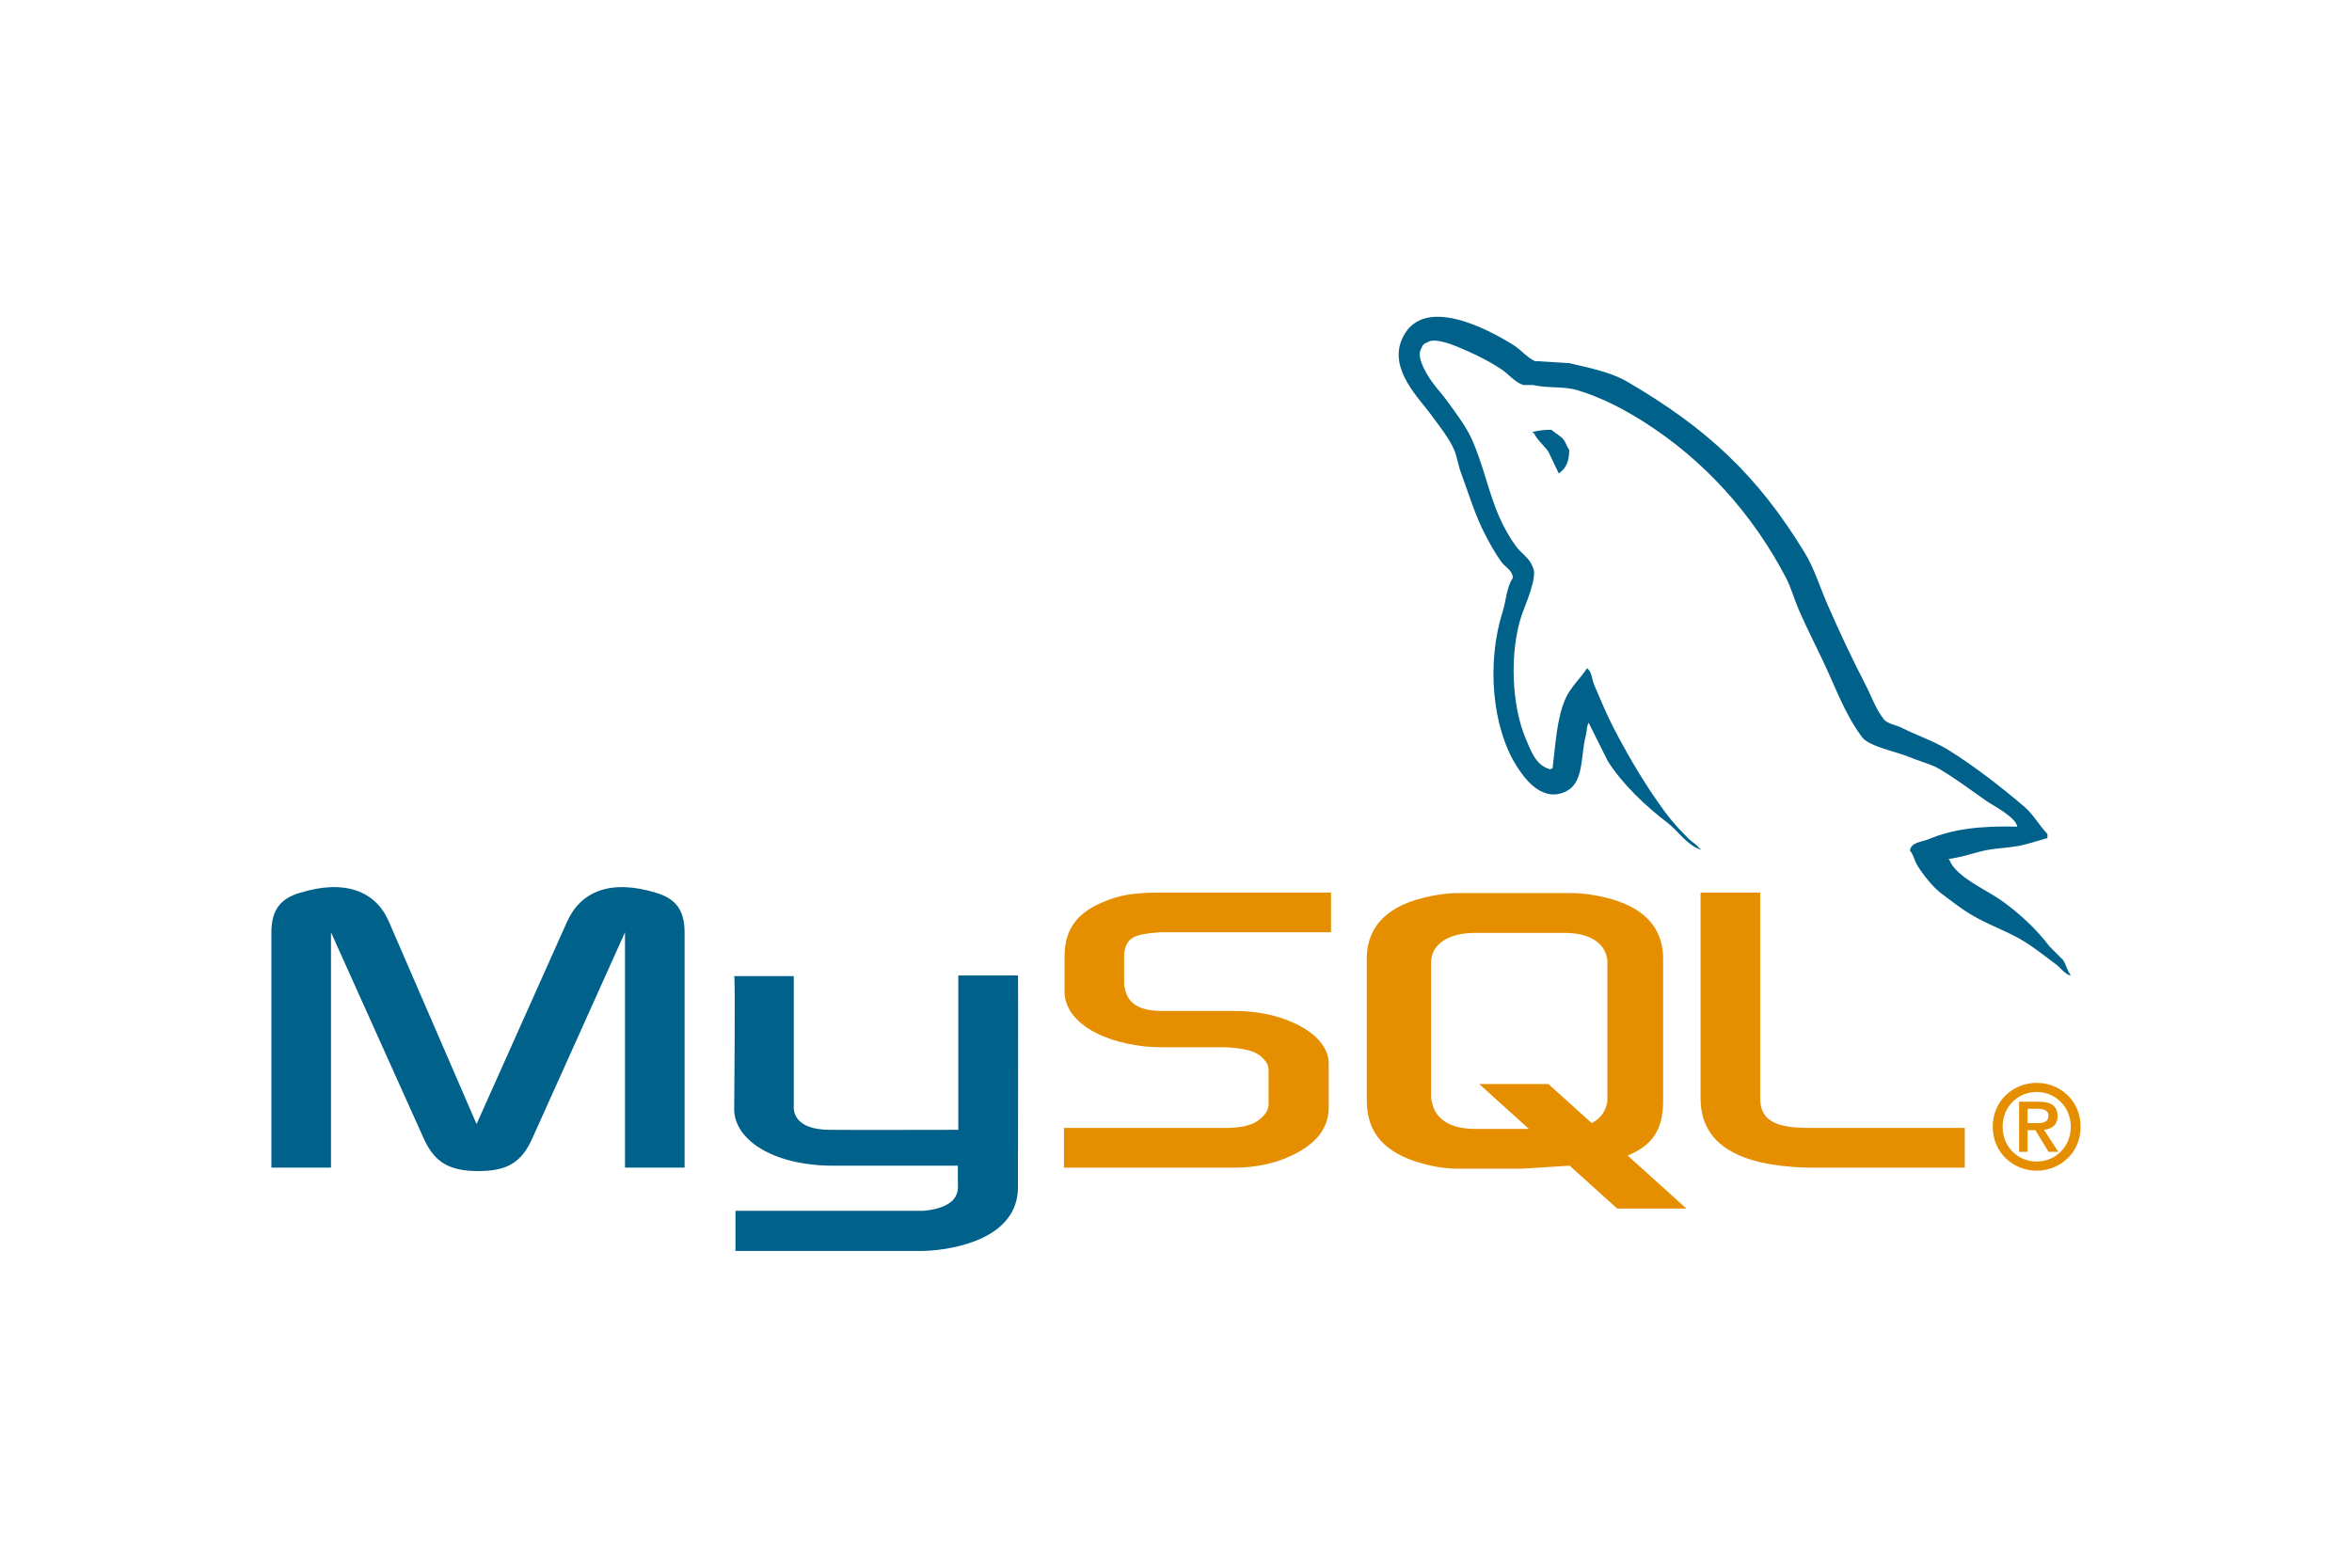
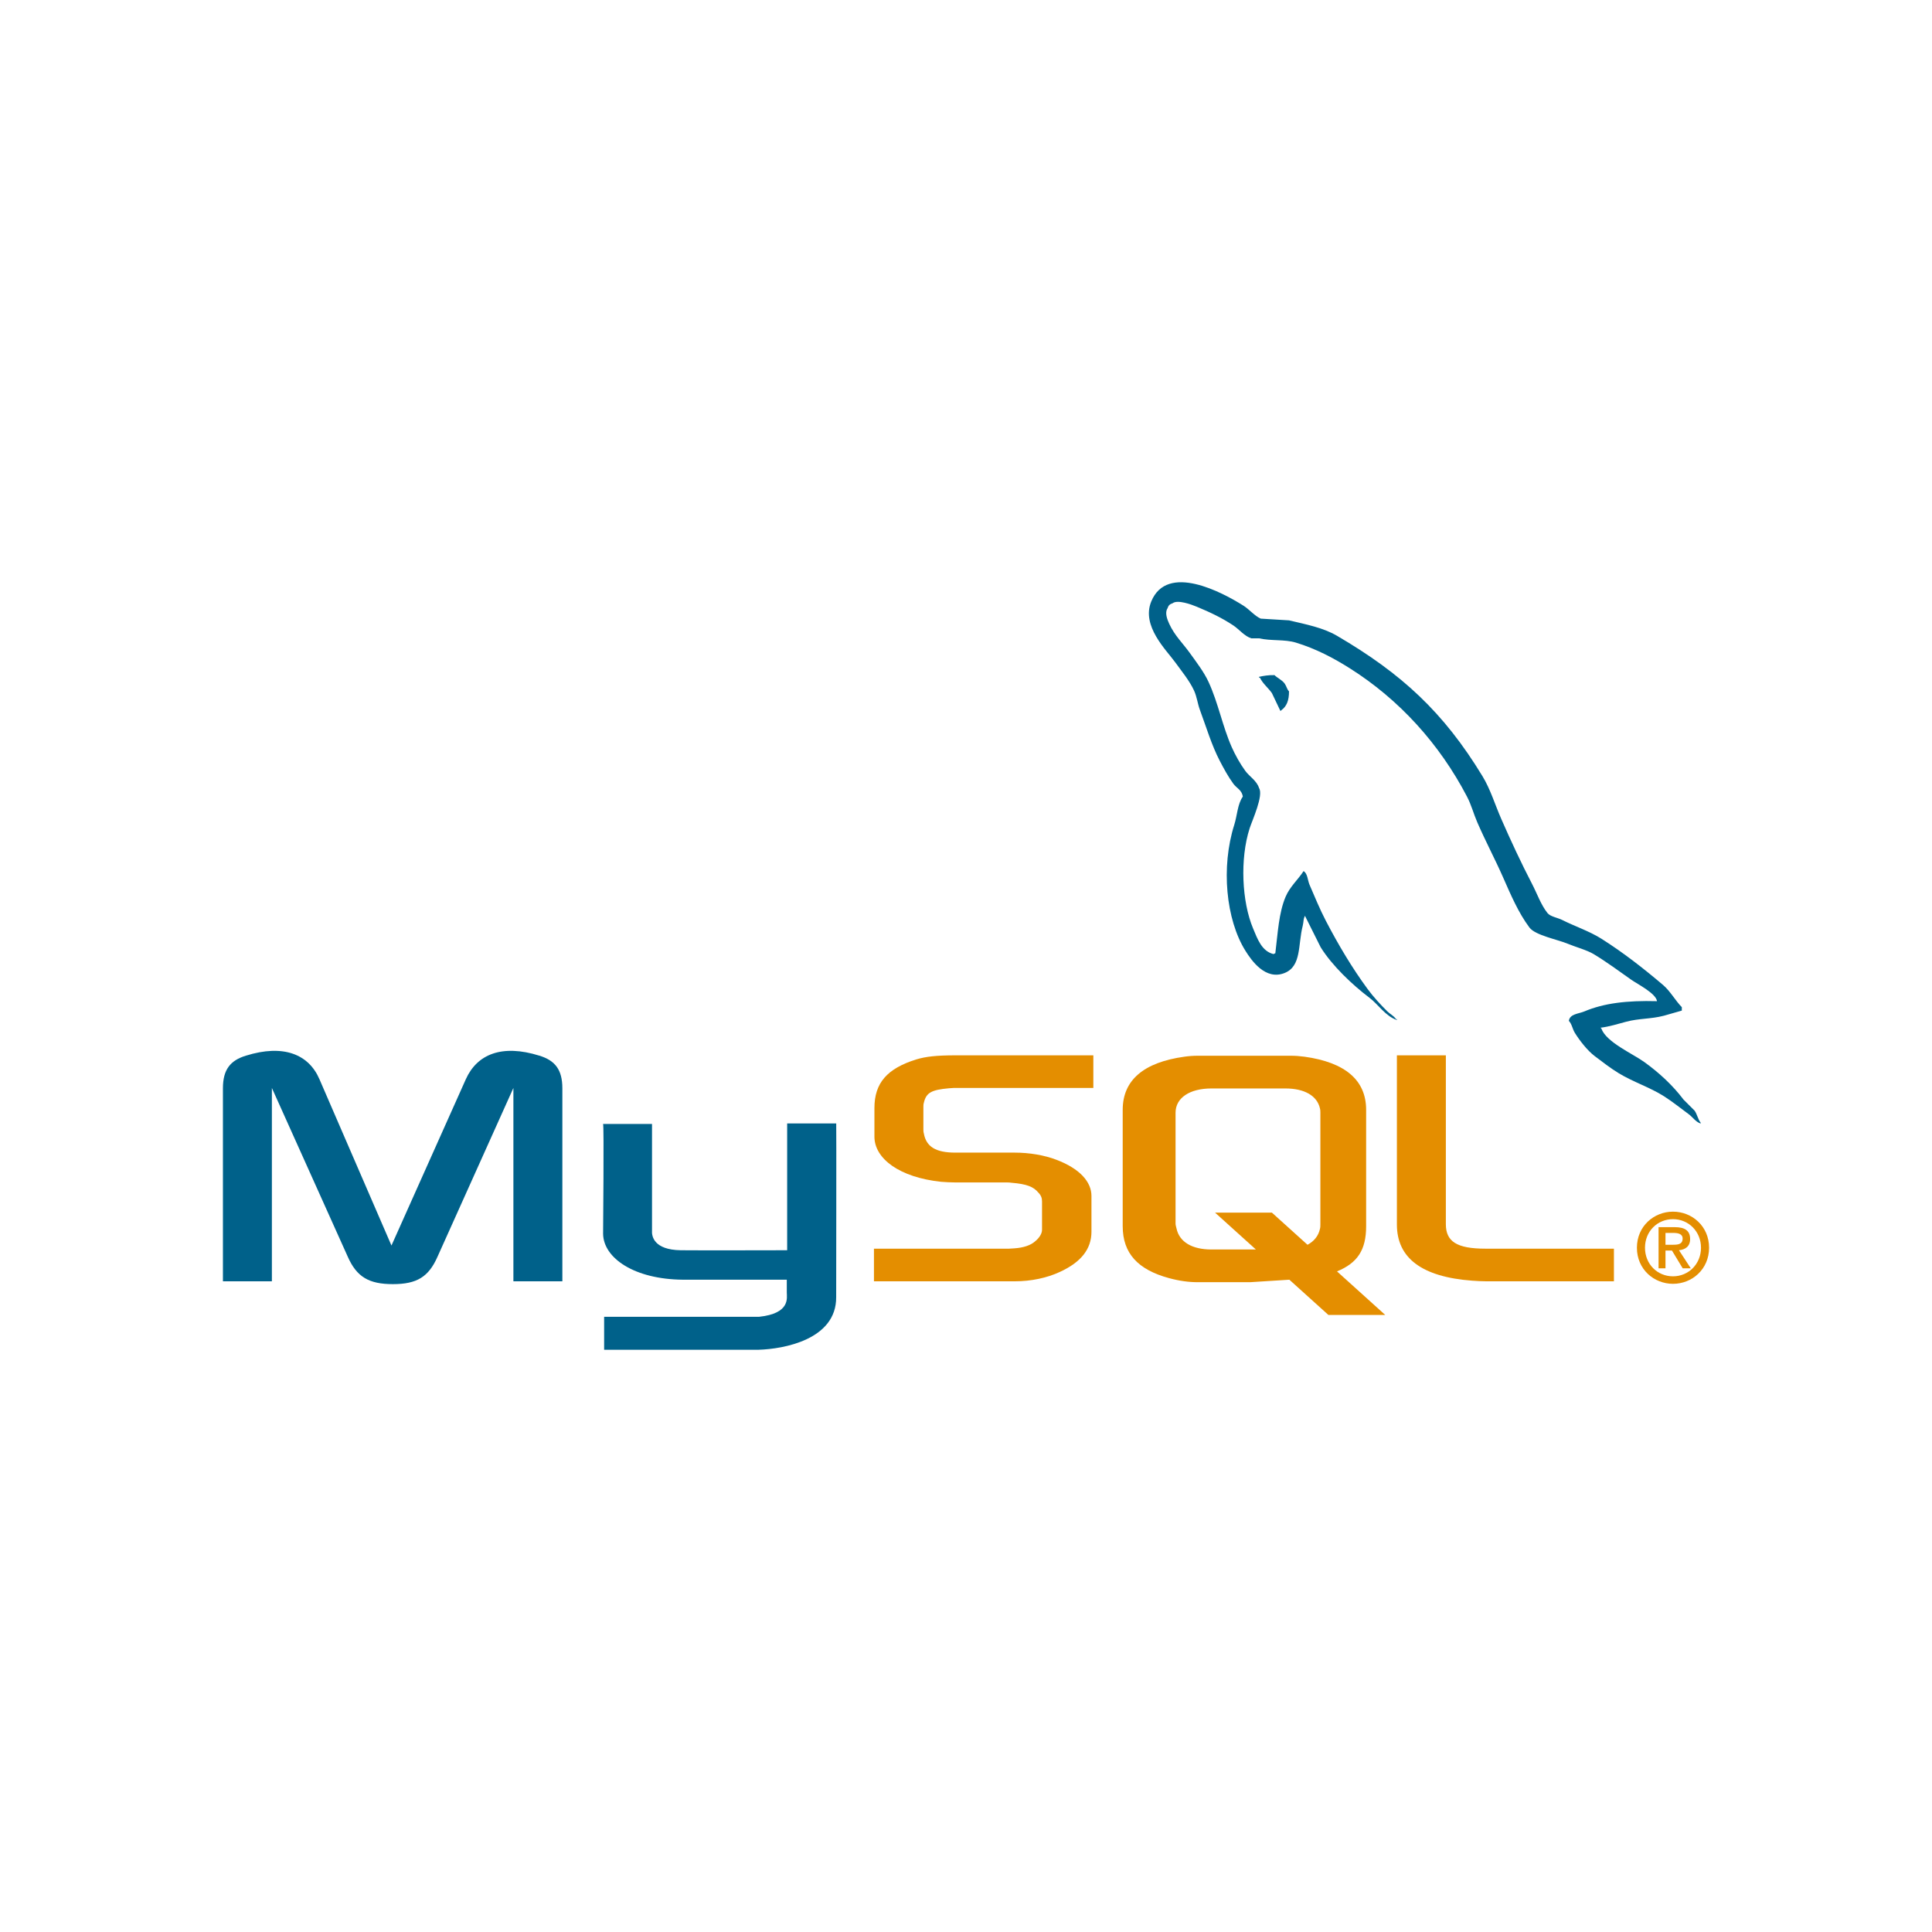
- <svg xmlns="http://www.w3.org/2000/svg" height="800" width="1200" viewBox="-58.47 -50.326 506.739 301.957">
+ <svg xmlns="http://www.w3.org/2000/svg" height="2em" width="2em" viewBox="-58.47 -50.326 506.739 301.957">
  <path d="M0 183.354h12.842v-50.711l19.88 44.208c2.346 5.35 5.557 7.244 11.854 7.244 6.298 0 9.385-1.893 11.732-7.244l19.88-44.208v50.71H89.03v-50.627c0-4.94-1.976-7.327-6.05-8.561-9.755-3.046-16.3-.412-19.264 6.174l-19.51 43.63-18.892-43.63c-2.84-6.586-9.508-9.22-19.263-6.174C1.976 125.399 0 127.787 0 132.725v50.629zm99.708-41.276h12.838v27.938c-.12 1.518.487 5.08 7.522 5.19 3.589.057 27.7 0 27.925 0v-33.264h12.868c.059 0-.013 45.364-.012 45.557.07 11.188-13.882 13.618-20.313 13.806h-40.55v-8.64c.072 0 40.52.009 40.622-.001 8.265-.873 7.289-4.981 7.288-6.364v-3.368H120.6c-12.7-.117-20.786-5.66-20.886-12.035-.01-.591.274-28.54-.007-28.82z" fill="#00618a" />
  <path d="M170.758 183.354h36.92c4.322 0 8.52-.905 11.855-2.47 5.556-2.551 8.273-6.008 8.273-10.537v-9.384c0-3.705-3.087-7.163-9.138-9.467-3.211-1.236-7.162-1.894-10.99-1.894h-15.56c-5.184 0-7.654-1.564-8.271-5.021-.124-.412-.124-.742-.124-1.153v-5.844c0-.33 0-.66.124-1.071.617-2.634 1.976-3.376 6.544-3.787.37 0 .864-.083 1.235-.083H228.3v-8.56h-36.057c-5.186 0-7.903.329-10.372 1.069-7.656 2.388-10.99 6.175-10.99 12.76v7.492c0 5.763 6.545 10.702 17.534 11.854 1.236.082 2.47.164 3.704.164h13.336c.495 0 .989 0 1.359.083 4.075.33 5.803 1.07 7.039 2.552.74.74.987 1.482.987 2.305v7.49c0 .907-.617 2.06-1.851 3.047-1.112.988-2.964 1.647-5.434 1.812-.494 0-.864.082-1.358.082h-35.44v8.56zm137.16-14.9c0 8.808 6.544 13.748 19.757 14.736 1.234.082 2.47.164 3.704.164h33.464v-8.561h-33.711c-7.532 0-10.372-1.894-10.372-6.421v-44.29h-12.842v44.372zm-71.916.449V138.38c0-7.754 5.445-12.457 16.209-13.942a24.63 24.63 0 013.465-.247h24.376c1.237 0 2.352.083 3.589.247 10.765 1.485 16.209 6.188 16.209 13.942v30.522c0 6.29-2.312 9.658-7.641 11.852l12.65 11.418h-14.911l-10.234-9.238-10.303.653h-13.735c-2.351 0-4.825-.331-7.548-1.073-8.166-2.227-12.126-6.517-12.126-13.612zm13.86-.742c0 .413.124.825.248 1.32.742 3.547 4.083 5.527 9.156 5.527h11.667l-10.717-9.675h14.91l9.348 8.438c1.722-.918 2.856-2.322 3.252-4.125.123-.412.123-.825.123-1.237v-29.285c0-.33 0-.743-.123-1.156-.743-3.3-4.084-5.196-9.033-5.196h-19.427c-5.691 0-9.403 2.475-9.403 6.352v29.037z" fill="#e48e00" />
  <path d="M376.14 109.88c-7.893-.214-13.923.52-19.078 2.694-1.465.618-3.801.634-4.04 2.47.805.844.93 2.104 1.57 3.142 1.23 1.992 3.309 4.661 5.163 6.061 2.026 1.53 4.114 3.165 6.286 4.49 3.863 2.355 8.176 3.7 11.896 6.06 2.192 1.391 4.37 3.143 6.509 4.713 1.057.776 1.768 1.983 3.142 2.47v-.225c-.722-.919-.908-2.183-1.571-3.143l-2.918-2.918c-2.853-3.787-6.475-7.113-10.325-9.876-3.07-2.204-9.942-5.18-11.223-8.754l-.225-.225c2.177-.245 4.726-1.033 6.735-1.57 3.375-.906 6.39-.672 9.876-1.572 1.57-.449 3.142-.899 4.714-1.347v-.898c-1.762-1.808-3.018-4.2-4.94-5.836-5.025-4.28-10.511-8.556-16.16-12.121-3.133-1.978-7.005-3.263-10.325-4.939-1.117-.563-3.08-.856-3.817-1.796-1.744-2.223-2.694-5.042-4.04-7.632-2.817-5.425-5.584-11.351-8.08-17.06-1.703-3.892-2.815-7.73-4.938-11.223-10.192-16.757-21.163-26.87-38.158-36.812-3.616-2.114-7.97-2.95-12.571-4.04l-7.407-.45c-1.507-.63-3.075-2.473-4.49-3.367-5.63-3.556-20.07-11.293-24.24-1.122-2.633 6.42 3.935 12.685 6.284 15.938 1.649 2.282 3.76 4.84 4.938 7.407.775 1.687.909 3.378 1.572 5.163 1.632 4.397 3.05 9.18 5.162 13.243 1.067 2.056 2.243 4.222 3.592 6.06.827 1.129 2.244 1.626 2.468 3.368-1.386 1.94-1.465 4.95-2.244 7.407-3.508 11.062-2.185 24.81 2.918 32.997 1.566 2.513 5.254 7.903 10.325 5.836 4.436-1.807 3.445-7.406 4.714-12.345.287-1.12.11-1.944.673-2.694v.225l4.04 8.08c2.99 4.815 8.298 9.848 12.795 13.244 2.332 1.761 4.168 4.806 7.183 5.836v-.225h-.225c-.584-.91-1.498-1.288-2.244-2.02-1.757-1.722-3.71-3.863-5.163-5.836-4.09-5.553-7.705-11.63-10.998-17.957-1.573-3.02-2.94-6.354-4.266-9.428-.511-1.185-.505-2.977-1.57-3.592-1.452 2.253-3.591 4.075-4.714 6.735-1.796 4.252-2.028 9.437-2.693 14.814-.394.141-.22.044-.45.224-3.126-.754-4.225-3.972-5.386-6.733-2.94-6.982-3.485-18.225-.9-26.262.67-2.08 3.694-8.63 2.47-10.55-.584-1.917-2.512-3.026-3.591-4.49-1.335-1.811-2.668-4.195-3.592-6.286-2.405-5.444-3.528-11.555-6.06-17.058-1.21-2.631-3.257-5.293-4.938-7.632-1.861-2.59-3.945-4.5-5.387-7.633-.513-1.113-1.21-2.895-.45-4.04.243-.772.584-1.095 1.348-1.347 1.302-1.003 4.928.334 6.284.898 3.6 1.495 6.604 2.919 9.653 4.938 1.464.971 2.944 2.848 4.713 3.368h2.02c3.16.726 6.7.225 9.652 1.122 5.218 1.586 9.894 4.052 14.14 6.734 12.939 8.169 23.517 19.798 30.753 33.67 1.164 2.233 1.668 4.365 2.693 6.734 2.069 4.778 4.675 9.694 6.733 14.366 2.054 4.66 4.056 9.365 6.959 13.244 1.527 2.039 7.422 3.133 10.1 4.264 1.879.794 4.956 1.621 6.735 2.693 3.398 2.05 6.69 4.49 9.877 6.735 1.593 1.122 6.489 3.583 6.733 5.611z" fill="#00618a" />
  <path d="M275.807 24.359c-1.646-.03-2.81.18-4.041.448v.225h.225c.785 1.613 2.17 2.651 3.142 4.04a6815.3 6815.3 0 002.245 4.714l.224-.224c1.39-.98 2.027-2.547 2.02-4.938-.557-.586-.64-1.322-1.122-2.021-.642-.932-1.884-1.46-2.693-2.244z" fill="#00618a" fill-rule="evenodd" />
  <path d="M370.87 174.549c0 5.654 4.468 9.464 9.465 9.464s9.464-3.81 9.464-9.464c0-5.653-4.467-9.463-9.464-9.463-4.997 0-9.464 3.81-9.464 9.463zm16.809 0c0 4.29-3.28 7.496-7.344 7.496-4.113 0-7.344-3.206-7.344-7.496 0-4.29 3.23-7.496 7.344-7.496 4.064 0 7.344 3.206 7.344 7.496zm-4.794 5.4h2.119l-3.103-4.743c1.665-.177 2.926-.985 2.926-2.953 0-2.196-1.387-3.104-4.062-3.104h-4.215v10.8h1.817v-4.668h1.69l2.828 4.669zm-4.518-6.182v-3.104h2.094c1.086 0 2.398.202 2.398 1.464 0 1.513-1.186 1.64-2.55 1.64h-1.942z" fill="#e48e00" fill-rule="evenodd" />
</svg>
